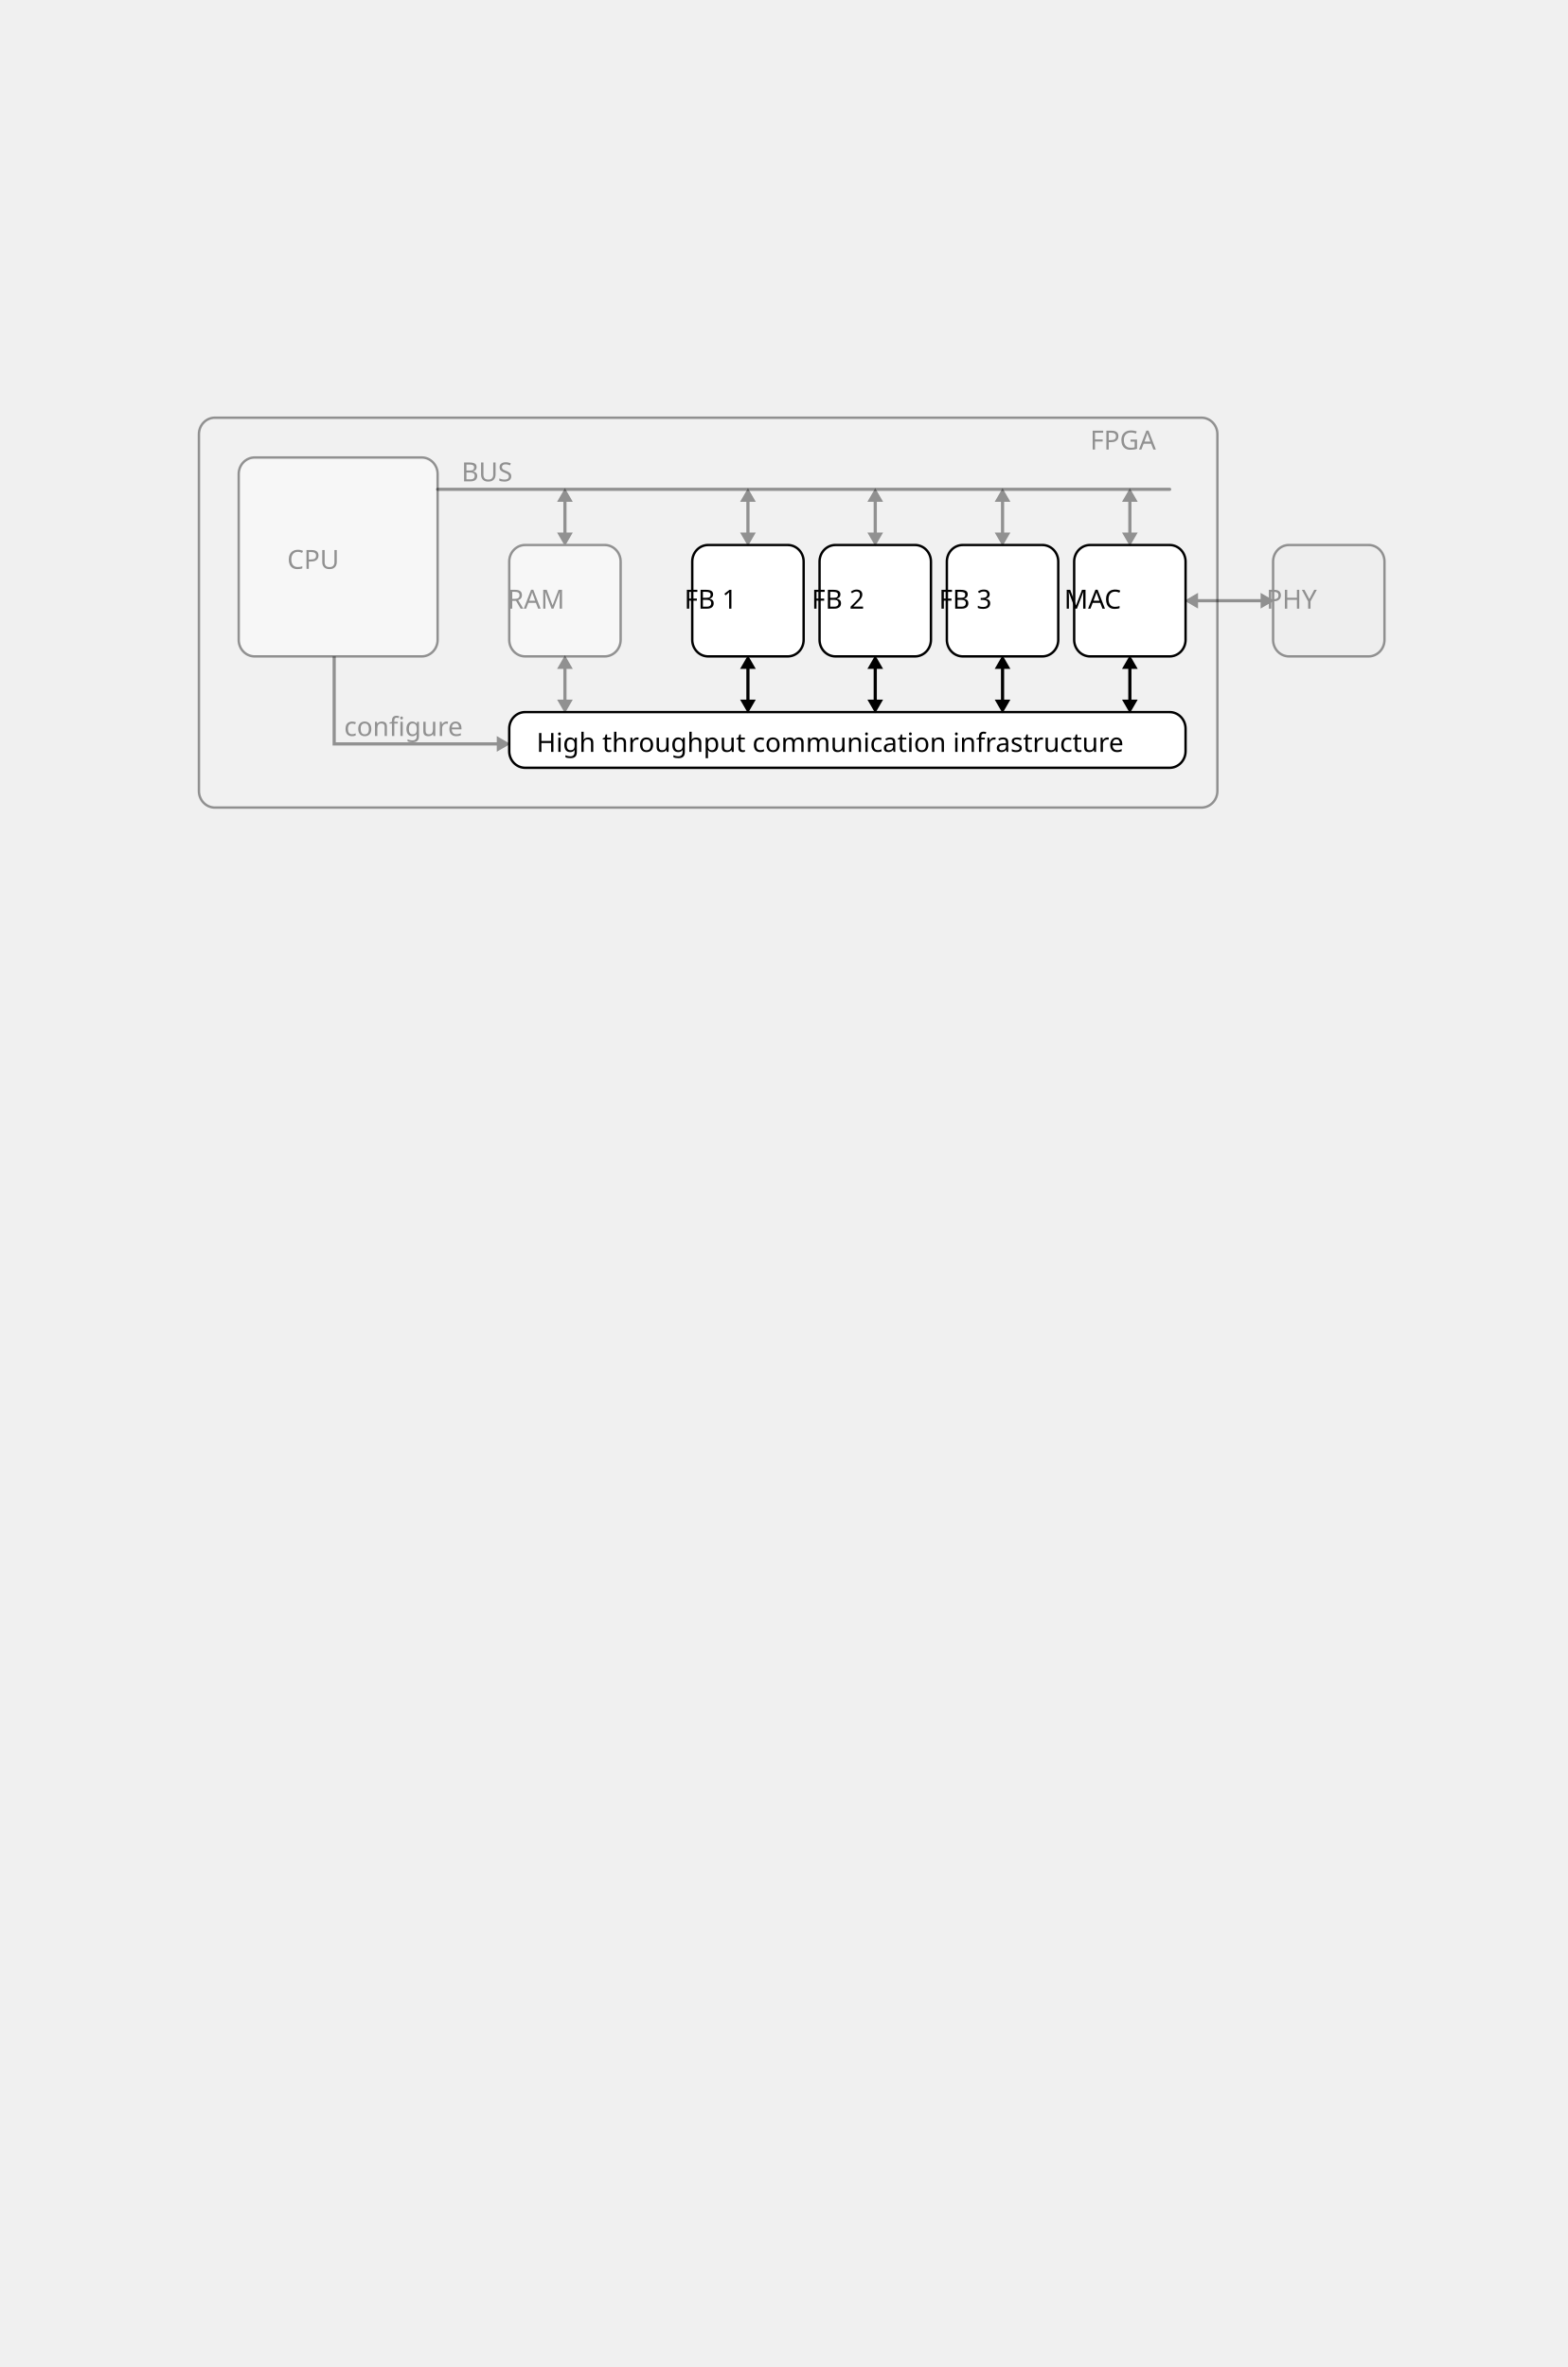
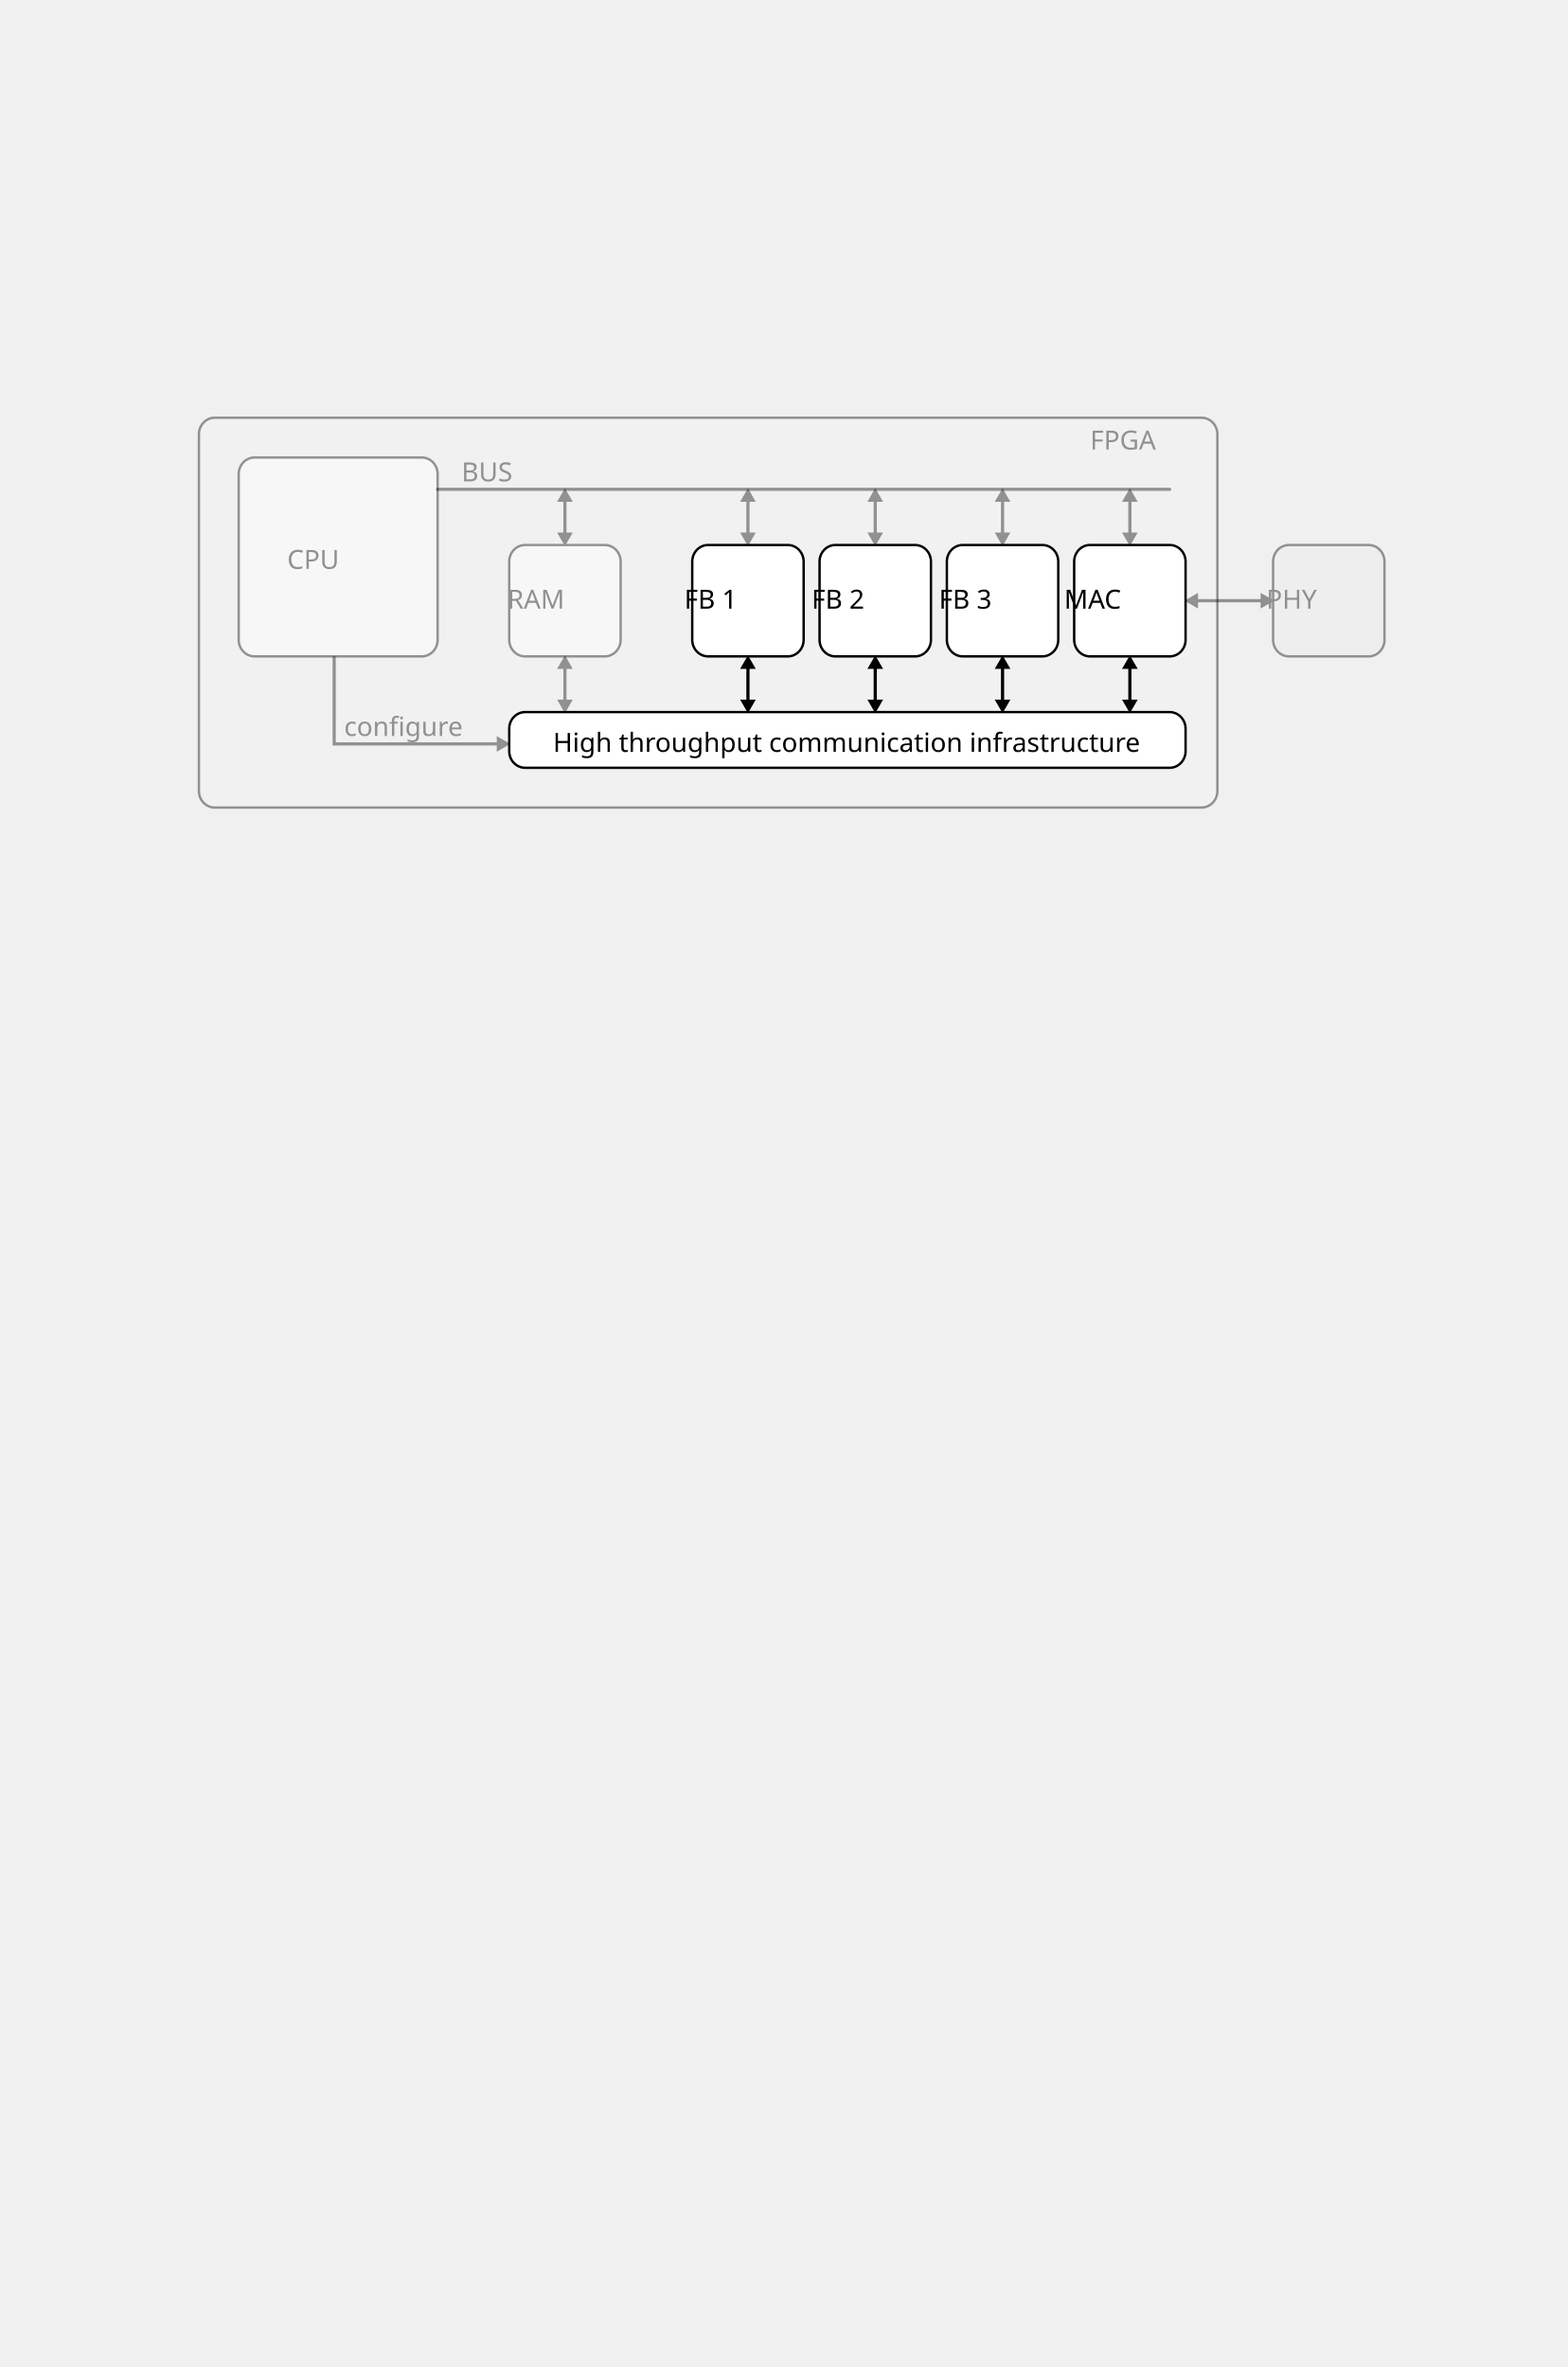
<svg xmlns="http://www.w3.org/2000/svg" xmlns:xlink="http://www.w3.org/1999/xlink" width="492.5" height="743.75" id="svg2" version="1.1">
  <defs id="defs4">
    <marker orient="auto" refY="0.0" refX="0.0" id="TriangleInM" style="overflow:visible">
      <path id="path5116" d="M 5.77,0.0 L -2.88,5.0 L -2.88,-5.0 L 5.77,0.0 z " style="fill-rule:evenodd;stroke:#000000;stroke-width:1.0pt;marker-start:none" transform="scale(-0.4)" />
    </marker>
    <marker orient="auto" refY="0.0" refX="0.0" id="TriangleOutM" style="overflow:visible">
      <path id="path5419" d="M 5.77,0.0 L -2.88,5.0 L -2.88,-5.0 L 5.77,0.0 z " style="fill-rule:evenodd;stroke:#000000;stroke-width:1.0pt;marker-start:none" transform="scale(0.4)" />
    </marker>
    <marker orient="auto" refY="0.0" refX="0.0" id="Arrow1Mend" style="overflow:visible;">
      <path id="path5282" d="M 0.0,0.0 L 5.0,-5.0 L -12.5,0.0 L 5.0,5.0 L 0.0,0.0 z " style="fill-rule:evenodd;stroke:#000000;stroke-width:1.0pt;marker-start:none;" transform="scale(0.4) rotate(180) translate(10,0)" />
    </marker>
    <marker orient="auto" refY="0.0" refX="0.0" id="DotL" style="overflow:visible">
      <path id="path4264" d="M -2.5,-1.0 C -2.5,1.76 -4.74,4.0 -7.5,4.0 C -10.26,4.0 -12.5,1.76 -12.5,-1.0 C -12.5,-3.76 -10.26,-6.0 -7.5,-6.0 C -4.74,-6.0 -2.5,-3.76 -2.5,-1.0 z " style="fill-rule:evenodd;stroke:#000000;stroke-width:1.0pt;marker-start:none;marker-end:none" transform="scale(0.8) translate(7.4, 1)" />
    </marker>
    <marker orient="auto" refY="0.0" refX="0.0" id="DotM" style="overflow:visible">
      <path id="path4267" d="M -2.5,-1.0 C -2.5,1.76 -4.74,4.0 -7.5,4.0 C -10.26,4.0 -12.5,1.76 -12.5,-1.0 C -12.5,-3.76 -10.26,-6.0 -7.5,-6.0 C -4.74,-6.0 -2.5,-3.76 -2.5,-1.0 z " style="fill-rule:evenodd;stroke:#000000;stroke-width:1.0pt;marker-start:none;marker-end:none" transform="scale(0.4) translate(7.4, 1)" />
    </marker>
    <marker orient="auto" refY="0.0" refX="0.0" id="DotS" style="overflow:visible">
      <path id="path4270" d="M -2.5,-1.0 C -2.5,1.76 -4.74,4.0 -7.5,4.0 C -10.26,4.0 -12.5,1.76 -12.5,-1.0 C -12.5,-3.76 -10.26,-6.0 -7.5,-6.0 C -4.74,-6.0 -2.5,-3.76 -2.5,-1.0 z " style="fill-rule:evenodd;stroke:#000000;stroke-width:1.0pt;marker-start:none;marker-end:none" transform="scale(0.2) translate(7.4, 1)" />
    </marker>
    <color-profile name="Gray-Tone" xlink:href="/Library/ColorSync/Profiles/Gray Tone.icc" id="color-profile3031" />
    <marker style="overflow:visible" id="TriangleOutL" refX="0" refY="0" orient="auto">
      <path transform="scale(0.8,0.8)" style="fill-rule:evenodd;stroke:#000000;stroke-width:1pt;marker-start:none" d="m 5.77,0 -8.65,5 0,-10 8.65,5 z" id="path3950" />
    </marker>
    <marker style="overflow:visible" id="Arrow2Sstart" refX="0" refY="0" orient="auto">
      <path transform="matrix(0.3,0,0,0.3,-0.69,0)" d="M 8.719,4.034 -2.207,0.016 8.719,-4.002 c -1.745,2.372 -1.735,5.617 -6e-7,8.035 z" style="font-size:12px;fill-rule:evenodd;stroke-width:0.625;stroke-linejoin:round" id="path3837" />
    </marker>
    <marker style="overflow:visible" id="Arrow2Send" refX="0" refY="0" orient="auto">
      <path transform="matrix(-0.3,0,0,-0.3,0.69,0)" d="M 8.719,4.034 -2.207,0.016 8.719,-4.002 c -1.745,2.372 -1.735,5.617 -6e-7,8.035 z" style="font-size:12px;fill-rule:evenodd;stroke-width:0.625;stroke-linejoin:round" id="path3840" />
    </marker>
    <marker style="overflow:visible" id="Arrow1Lend" refX="0" refY="0" orient="auto">
      <path transform="matrix(-0.8,0,0,-0.8,-10,0)" style="fill-rule:evenodd;stroke:#000000;stroke-width:1pt;marker-start:none" d="M 0,0 5,-5 -12.5,0 5,5 0,0 z" id="path3810" />
    </marker>
    <marker style="overflow:visible" id="Arrow2Lend" refX="0" refY="0" orient="auto">
      <path transform="matrix(-1.1,0,0,-1.1,-1.1,0)" d="M 8.719,4.034 -2.207,0.016 8.719,-4.002 c -1.745,2.372 -1.735,5.617 -6e-7,8.035 z" style="font-size:12px;fill-rule:evenodd;stroke-width:0.625;stroke-linejoin:round" id="path3828" />
    </marker>
  </defs>
  <g id="layer1" transform="translate(-115.7174,284.4159)">
    <g id="g6038" transform="translate(1.3291016e-5,-1.1865235e-6)" style="opacity:0.4">
      <rect style="fill:#f2f2f2;fill-opacity:1;stroke:#000000;stroke-width:0.75;stroke-linejoin:round;stroke-miterlimit:4;stroke-opacity:1;stroke-dasharray:none" id="rect6040" width="320" height="122.5" x="178.217" y="-153.166" rx="5" ry="5.2" />
    </g>
    <g transform="translate(15,9.999999)" id="g5962" style="fill:#cccccc;opacity:0.4">
      <rect ry="5.2" rx="5" transform="translate(115.7174,-284.4159)" y="133.75" x="60" height="62.5" width="62.5" id="rect5964" style="fill:#ffffff;fill-opacity:1;stroke:#000000;stroke-width:0.75;stroke-linejoin:round;stroke-miterlimit:4;stroke-opacity:1;stroke-dasharray:none" />
      <text id="text5966" y="-115.666" x="208.217" style="font-size:10px;font-style:normal;font-variant:normal;font-weight:500;font-stretch:normal;text-align:center;line-height:125%;letter-spacing:0px;word-spacing:0px;text-anchor:middle;fill:#000000;fill-opacity:1;stroke:none;font-family:CMU Serif;-inkscape-font-specification:CMU Serif Medium" xml:space="preserve">
        <tspan style="font-size:8.3px;fill:#000000" y="-115.666" x="208.217" id="tspan5968">CPU</tspan>
      </text>
    </g>
    <text xml:space="preserve" style="font-size:40px;font-style:normal;font-variant:normal;font-weight:normal;font-stretch:normal;line-height:125%;letter-spacing:0px;word-spacing:0px;fill:#000000;fill-opacity:1;stroke:none;font-family:Courier New;-inkscape-font-specification:Courier New" x="182.008" y="-171.959" id="text5752">
      <tspan id="tspan5754" x="182.008" y="-171.959" />
    </text>
    <text xml:space="preserve" style="font-size:40px;font-style:normal;font-variant:normal;font-weight:500;font-stretch:normal;line-height:125%;letter-spacing:0px;word-spacing:0px;fill:#000000;fill-opacity:1;stroke:none;font-family:CMU Serif;-inkscape-font-specification:CMU Serif Medium" x="426.767" y="-137.677" id="text3162">
      <tspan id="tspan3164" x="426.767" y="-137.677" />
    </text>
    <text xml:space="preserve" style="font-size:40px;font-style:normal;font-variant:normal;font-weight:normal;font-stretch:normal;text-align:end;line-height:125%;letter-spacing:0px;word-spacing:0px;text-anchor:end;fill:#000000;fill-opacity:1;stroke:none;font-family:Courier New;-inkscape-font-specification:Courier New" x="75.717" y="-109.166" id="text3423">
      <tspan id="tspan3425" x="75.717" y="-109.166" style="font-size:8px;font-style:normal;font-variant:normal;font-weight:500;font-stretch:normal;text-align:end;text-anchor:end;font-family:CMU Typewriter Text;-inkscape-font-specification:CMU Typewriter Text Medium" />
    </text>
    <text xml:space="preserve" style="font-size:10px;font-style:normal;font-variant:normal;font-weight:500;font-stretch:normal;line-height:125%;letter-spacing:0px;word-spacing:0px;fill:#000000;fill-opacity:1;stroke:none;font-family:CMU Serif;-inkscape-font-specification:CMU Serif Medium" x="-82.754" y="-163.101" id="text4521">
      <tspan id="tspan4523" x="-82.754" y="-163.101" />
    </text>
    <text xml:space="preserve" style="font-size:10px;font-style:normal;font-variant:normal;font-weight:500;font-stretch:normal;line-height:125%;letter-spacing:0px;word-spacing:0px;fill:#000000;fill-opacity:1;stroke:none;font-family:CMU Serif;-inkscape-font-specification:CMU Serif Medium" x="505.383" y="-187.445" id="text4410">
      <tspan id="tspan4412" x="505.383" y="-187.445" />
    </text>
    <text xml:space="preserve" style="font-size:10px;font-style:normal;font-variant:normal;font-weight:500;font-stretch:normal;line-height:125%;letter-spacing:0px;word-spacing:0px;fill:#000000;fill-opacity:1;stroke:none;font-family:CMU Serif;-inkscape-font-specification:CMU Serif Medium" x="427.467" y="-99.841" id="text4491">
      <tspan id="tspan4493" x="427.467" y="-99.841" />
    </text>
    <flowRoot xml:space="preserve" id="flowRoot6753" style="font-size:10px;font-style:normal;font-variant:normal;font-weight:500;font-stretch:normal;line-height:125%;letter-spacing:0px;word-spacing:0px;fill:#000000;fill-opacity:1;stroke:none;font-family:CMU Serif;-inkscape-font-specification:CMU Serif Medium" transform="translate(138.2174,-246.7159)">
      <flowRegion id="flowRegion6755">
        <rect id="rect6757" width="62.225" height="12.021" x="-36.77" y="279.181" />
      </flowRegion>
      <flowPara id="flowPara6759" />
    </flowRoot>
    <text xml:space="preserve" style="font-size:10px;font-style:normal;font-variant:normal;font-weight:500;font-stretch:normal;line-height:125%;letter-spacing:0px;word-spacing:0px;fill:#000000;fill-opacity:1;stroke:none;font-family:CMU Serif;-inkscape-font-specification:CMU Serif Medium" x="119.739" y="192.566" id="text5015" transform="translate(115.7174,-284.4159)">
      <tspan id="tspan5017" x="119.739" y="192.566" />
    </text>
    <g id="g5541" style="opacity:0.4">
      <path id="path5970" d="m 293.217,-115.666 0,-12.5" style="fill:none;stroke:#000000;stroke-width:1px;stroke-linecap:butt;stroke-linejoin:miter;stroke-opacity:1;marker-start:url(#TriangleInM);marker-mid:none;marker-end:url(#TriangleOutM)" />
      <rect style="fill:#ffffff;fill-opacity:1;stroke:#000000;stroke-width:0.75;stroke-linejoin:round;stroke-miterlimit:4;stroke-opacity:1;stroke-dasharray:none" id="rect3278" width="35" height="35" x="275.717" y="-113.166" rx="5" ry="5.2" />
      <text xml:space="preserve" style="font-size:10px;font-style:normal;font-variant:normal;font-weight:500;font-stretch:normal;text-align:center;line-height:125%;letter-spacing:0px;word-spacing:0px;text-anchor:middle;fill:#000000;fill-opacity:1;stroke:none;font-family:CMU Serif;-inkscape-font-specification:CMU Serif Medium" x="293.217" y="-93.166" id="text3280">
        <tspan x="293.217" y="-93.166" style="font-size:8.3px;fill:#000000" id="tspan3284">RAM</tspan>
      </text>
    </g>
    <text xml:space="preserve" style="font-size:10px;font-style:normal;font-variant:normal;font-weight:500;font-stretch:normal;text-align:start;line-height:125%;letter-spacing:0px;word-spacing:0px;text-anchor:start;fill:#000000;fill-opacity:1;stroke:none;font-family:CMU Serif;-inkscape-font-specification:CMU Serif Medium;opacity:0.4" x="260.717" y="-133.166" id="text5526">
      <tspan x="260.717" y="-133.166" style="font-size:8.3px;text-align:start;text-anchor:start;fill:#000000" id="tspan5528">BUS</tspan>
    </text>
    <path id="path3346" d="m 253.217,-130.666 230,0" style="fill:none;stroke:#000000;stroke-width:1px;stroke-linecap:round;stroke-linejoin:miter;stroke-opacity:1;marker-end:none;opacity:0.4" />
    <g id="g5462" transform="translate(-2.2751099e-6,1.3476551e-8)">
      <g transform="translate(157.5,9.999999)" id="g3296" style="fill:#cccccc">
        <rect ry="5.2" rx="5" transform="translate(115.7174,-284.4159)" y="161.25" x="60" height="35" width="35" id="rect3298" style="fill:#ffffff;fill-opacity:1;stroke:#000000;stroke-width:0.75;stroke-linejoin:round;stroke-miterlimit:4;stroke-opacity:1;stroke-dasharray:none" />
        <text id="text3300" y="-103.166" x="193.217" style="font-size:10px;font-style:normal;font-variant:normal;font-weight:500;font-stretch:normal;text-align:center;line-height:125%;letter-spacing:0px;word-spacing:0px;text-anchor:middle;fill:#000000;fill-opacity:1;stroke:none;font-family:CMU Serif;-inkscape-font-specification:CMU Serif Medium" xml:space="preserve">
          <tspan id="tspan3304" style="font-size:8.3px;fill:#000000" y="-103.166" x="193.217">FB 1</tspan>
        </text>
      </g>
      <path style="fill:none;stroke:#000000;stroke-width:1px;stroke-linecap:butt;stroke-linejoin:miter;stroke-opacity:1;marker-start:url(#TriangleInM);marker-mid:none;marker-end:url(#TriangleOutM);opacity:0.4" d="m 350.717,-115.666 0,-12.5" id="path5440" />
    </g>
    <g transform="translate(40,1.3476551e-8)" id="g5484">
      <g style="fill:#cccccc" id="g5486" transform="translate(157.5,9.999999)">
        <rect style="fill:#ffffff;fill-opacity:1;stroke:#000000;stroke-width:0.75;stroke-linejoin:round;stroke-miterlimit:4;stroke-opacity:1;stroke-dasharray:none" id="rect5488" width="35" height="35" x="60" y="161.25" transform="translate(115.7174,-284.4159)" rx="5" ry="5.2" />
        <text xml:space="preserve" style="font-size:10px;font-style:normal;font-variant:normal;font-weight:500;font-stretch:normal;text-align:center;line-height:125%;letter-spacing:0px;word-spacing:0px;text-anchor:middle;fill:#000000;fill-opacity:1;stroke:none;font-family:CMU Serif;-inkscape-font-specification:CMU Serif Medium" x="193.217" y="-103.166" id="text5490">
          <tspan x="193.217" y="-103.166" style="font-size:8.3px;fill:#000000" id="tspan5494">FB 2</tspan>
        </text>
      </g>
      <path id="path5496" d="m 350.717,-115.666 0,-12.5" style="fill:none;stroke:#000000;stroke-width:1px;stroke-linecap:butt;stroke-linejoin:miter;stroke-opacity:1;marker-start:url(#TriangleInM);marker-mid:none;marker-end:url(#TriangleOutM);opacity:0.4" />
    </g>
    <g id="g5498" transform="translate(80,1.3476551e-8)">
      <g transform="translate(157.5,9.999999)" id="g5500" style="fill:#cccccc">
        <rect ry="5.2" rx="5" transform="translate(115.7174,-284.4159)" y="161.25" x="60" height="35" width="35" id="rect5502" style="fill:#ffffff;fill-opacity:1;stroke:#000000;stroke-width:0.75;stroke-linejoin:round;stroke-miterlimit:4;stroke-opacity:1;stroke-dasharray:none" />
        <text id="text5504" y="-103.166" x="193.217" style="font-size:10px;font-style:normal;font-variant:normal;font-weight:500;font-stretch:normal;text-align:center;line-height:125%;letter-spacing:0px;word-spacing:0px;text-anchor:middle;fill:#000000;fill-opacity:1;stroke:none;font-family:CMU Serif;-inkscape-font-specification:CMU Serif Medium" xml:space="preserve">
          <tspan id="tspan5508" style="font-size:8.3px;fill:#000000" y="-103.166" x="193.217">FB 3</tspan>
        </text>
      </g>
      <path style="fill:none;stroke:#000000;stroke-width:1px;stroke-linecap:butt;stroke-linejoin:miter;stroke-opacity:1;marker-start:url(#TriangleInM);marker-mid:none;marker-end:url(#TriangleOutM);opacity:0.4" d="m 350.717,-115.666 0,-12.5" id="path5510" />
    </g>
    <g transform="translate(120,1.3476551e-8)" id="g5512">
      <g style="fill:#cccccc" id="g5514" transform="translate(157.5,9.999999)">
        <rect style="fill:#ffffff;fill-opacity:1;stroke:#000000;stroke-width:0.75;stroke-linejoin:round;stroke-miterlimit:4;stroke-opacity:1;stroke-dasharray:none" id="rect5516" width="35" height="35" x="60" y="161.25" transform="translate(115.7174,-284.4159)" rx="5" ry="5.2" />
        <text xml:space="preserve" style="font-size:10px;font-style:normal;font-variant:normal;font-weight:500;font-stretch:normal;text-align:center;line-height:125%;letter-spacing:0px;word-spacing:0px;text-anchor:middle;fill:#000000;fill-opacity:1;stroke:none;font-family:CMU Serif;-inkscape-font-specification:CMU Serif Medium" x="193.217" y="-103.166" id="text5518">
          <tspan x="193.217" y="-103.166" style="font-size:8.3px;fill:#000000" id="tspan5522">MAC</tspan>
        </text>
      </g>
      <path id="path5524" d="m 350.717,-115.666 0,-12.5" style="fill:none;stroke:#000000;stroke-width:1px;stroke-linecap:butt;stroke-linejoin:miter;stroke-opacity:1;marker-start:url(#TriangleInM);marker-mid:none;marker-end:url(#TriangleOutM);opacity:0.4" />
    </g>
    <text id="text5547" y="-143.166" x="458.217" style="font-size:10px;font-style:normal;font-variant:normal;font-weight:500;font-stretch:normal;text-align:start;line-height:125%;letter-spacing:0px;word-spacing:0px;text-anchor:start;fill:#000000;fill-opacity:1;stroke:none;font-family:CMU Serif;-inkscape-font-specification:CMU Serif Medium;opacity:0.4" xml:space="preserve">
      <tspan id="tspan5549" style="font-size:8.3px;text-align:start;text-anchor:start;fill:#000000" y="-143.166" x="458.217">FPGA</tspan>
    </text>
    <g id="g3923" transform="translate(182.5,1.3476551e-8)" style="opacity:0.4">
      <g transform="translate(157.5,9.999999)" id="g3925" style="fill:#ececec">
        <rect ry="5.2" rx="5" transform="translate(115.7174,-284.4159)" y="161.25" x="60" height="35" width="35" id="rect3927" style="fill:#ececec;fill-opacity:1;stroke:#000000;stroke-width:0.75;stroke-linejoin:round;stroke-miterlimit:4;stroke-opacity:1;stroke-dasharray:none" />
        <text id="text3929" y="-103.166" x="193.217" style="font-size:10px;font-style:normal;font-variant:normal;font-weight:500;font-stretch:normal;text-align:center;line-height:125%;letter-spacing:0px;word-spacing:0px;text-anchor:middle;fill:#000000;fill-opacity:1;stroke:none;font-family:CMU Serif;-inkscape-font-specification:CMU Serif Medium" xml:space="preserve">
          <tspan id="tspan3933" style="font-size:8.3px;fill:#000000" y="-103.166" x="193.217">PHY</tspan>
        </text>
      </g>
      <path style="fill:none;stroke:#000000;stroke-width:1px;stroke-linecap:butt;stroke-linejoin:miter;stroke-opacity:1;marker-start:url(#TriangleInM);marker-mid:none;marker-end:url(#TriangleOutM)" d="m 330.717,-95.666 -22.5,0" id="path3935" />
    </g>
-     <g id="g3970" transform="translate(120,52.5)">
-       <g transform="translate(157.5,9.999999)" id="g3972" style="fill:#cccccc">
-         <rect ry="5.2" rx="5" transform="translate(115.7174,-284.4159)" y="161.25" x="-117.5" height="17.5" width="212.5" id="rect3974" style="fill:#ffffff;fill-opacity:1;stroke:#000000;stroke-width:0.75;stroke-linejoin:round;stroke-miterlimit:4;stroke-opacity:1;stroke-dasharray:none" />
-         <text id="text3976" y="-110.666" x="110.717" style="font-size:10px;font-style:normal;font-variant:normal;font-weight:500;font-stretch:normal;text-align:center;line-height:125%;letter-spacing:0px;word-spacing:0px;text-anchor:middle;fill:#000000;fill-opacity:1;stroke:none;font-family:CMU Serif;-inkscape-font-specification:CMU Serif Medium" xml:space="preserve">
-           <tspan id="tspan3978" style="font-size:8.3px;fill:#000000" y="-110.666" x="110.717">High throughput communication infrastructure</tspan>
-         </text>
-         <text xml:space="preserve" style="font-size:10px;font-style:normal;font-variant:normal;font-weight:500;font-stretch:normal;text-align:start;line-height:125%;letter-spacing:0px;word-spacing:0px;text-anchor:start;fill:#000000;fill-opacity:1;stroke:none;font-family:CMU Serif;-inkscape-font-specification:CMU Serif Medium;opacity:0.4" x="-53.67" y="-115.666" id="text5432">
-           <tspan x="-53.67" y="-115.666" style="font-size:8.3px;text-align:start;text-anchor:start;fill:#000000" id="tspan5434">configure</tspan>
-         </text>
-       </g>
-       <path style="fill:none;stroke:#000000;stroke-width:1px;stroke-linecap:butt;stroke-linejoin:miter;stroke-opacity:1;marker-start:url(#TriangleInM);marker-mid:none;marker-end:url(#TriangleOutM)" d="m 350.717,-115.666 0,-12.5" id="path3980" />
-       <path id="path3982" d="m 310.717,-115.666 0,-12.5" style="fill:none;stroke:#000000;stroke-width:1px;stroke-linecap:butt;stroke-linejoin:miter;stroke-opacity:1;marker-start:url(#TriangleInM);marker-mid:none;marker-end:url(#TriangleOutM)" />
-       <path style="fill:none;stroke:#000000;stroke-width:1px;stroke-linecap:butt;stroke-linejoin:miter;stroke-opacity:1;marker-start:url(#TriangleInM);marker-mid:none;marker-end:url(#TriangleOutM)" d="m 270.717,-115.666 0,-12.5" id="path3984" />
-       <path id="path3986" d="m 230.717,-115.666 0,-12.5" style="fill:none;stroke:#000000;stroke-width:1px;stroke-linecap:butt;stroke-linejoin:miter;stroke-opacity:1;marker-start:url(#TriangleInM);marker-mid:none;marker-end:url(#TriangleOutM)" />
-       <path style="fill:none;stroke:#000000;stroke-width:1px;stroke-linecap:butt;stroke-linejoin:miter;stroke-opacity:1;marker-start:url(#TriangleInM);marker-mid:none;marker-end:url(#TriangleOutM);opacity:0.4" d="m 173.217,-115.666 0,-12.5" id="path3988" />
-       <path id="path3990" d="m 153.217,-103.166 -52.5,0 0,-27.5" style="fill:none;stroke:#000000;stroke-width:1px;stroke-linecap:butt;stroke-linejoin:miter;stroke-opacity:1;marker-start:url(#TriangleInM);marker-mid:none;marker-end:none;opacity:0.4" />
-     </g>
+     <rect ry="5.2" rx="5" y="-60.666" x="275.717" height="17.5" width="212.5" id="rect3974" style="fill:#ffffff;fill-opacity:1;stroke:#000000;stroke-width:0.75;stroke-linejoin:round;stroke-miterlimit:4;stroke-opacity:1;stroke-dasharray:none" />
+     <text id="text3976" y="-48.166" x="388.217" style="font-size:10px;font-style:normal;font-variant:normal;font-weight:500;font-stretch:normal;text-align:center;line-height:125%;letter-spacing:0px;word-spacing:0px;text-anchor:middle;fill:#000000;fill-opacity:1;stroke:none;font-family:CMU Serif;-inkscape-font-specification:CMU Serif Medium" xml:space="preserve">
+       <tspan id="tspan3978" style="font-size:8.3px;fill:#000000" y="-48.166" x="388.217">High throughput communication infrastructure</tspan>
+     </text>
+     <text xml:space="preserve" style="font-size:10px;font-style:normal;font-variant:normal;font-weight:500;font-stretch:normal;text-align:start;line-height:125%;letter-spacing:0px;word-spacing:0px;text-anchor:start;opacity:0.4;fill:#000000;fill-opacity:1;stroke:none;font-family:CMU Serif;-inkscape-font-specification:CMU Serif Medium" x="223.83" y="-53.166" id="text5432">
+       <tspan x="223.83" y="-53.166" style="font-size:8.3px;text-align:start;text-anchor:start;fill:#000000" id="tspan5434">configure</tspan>
+     </text>
+     <path id="path3980" d="m 470.717,-63.166 0,-12.5" style="fill:none;stroke:#000000;stroke-width:1px;stroke-linecap:butt;stroke-linejoin:miter;stroke-opacity:1;marker-start:url(#TriangleInM);marker-mid:none;marker-end:url(#TriangleOutM)" />
+     <path style="fill:none;stroke:#000000;stroke-width:1px;stroke-linecap:butt;stroke-linejoin:miter;stroke-opacity:1;marker-start:url(#TriangleInM);marker-mid:none;marker-end:url(#TriangleOutM)" d="m 430.717,-63.166 0,-12.5" id="path3982" />
+     <path id="path3984" d="m 390.717,-63.166 0,-12.5" style="fill:none;stroke:#000000;stroke-width:1px;stroke-linecap:butt;stroke-linejoin:miter;stroke-opacity:1;marker-start:url(#TriangleInM);marker-mid:none;marker-end:url(#TriangleOutM)" />
+     <path style="fill:none;stroke:#000000;stroke-width:1px;stroke-linecap:butt;stroke-linejoin:miter;stroke-opacity:1;marker-start:url(#TriangleInM);marker-mid:none;marker-end:url(#TriangleOutM)" d="m 350.717,-63.166 0,-12.5" id="path3986" />
+     <path id="path3988" d="m 293.217,-63.166 0,-12.5" style="opacity:0.4;fill:none;stroke:#000000;stroke-width:1px;stroke-linecap:butt;stroke-linejoin:miter;stroke-opacity:1;marker-start:url(#TriangleInM);marker-mid:none;marker-end:url(#TriangleOutM)" />
+     <path style="opacity:0.4;fill:none;stroke:#000000;stroke-width:1px;stroke-linecap:butt;stroke-linejoin:miter;stroke-opacity:1;marker-start:url(#TriangleInM);marker-mid:none;marker-end:none" d="m 273.217,-50.666 -52.5,0 0,-27.5" id="path3990" />
  </g>
</svg>
